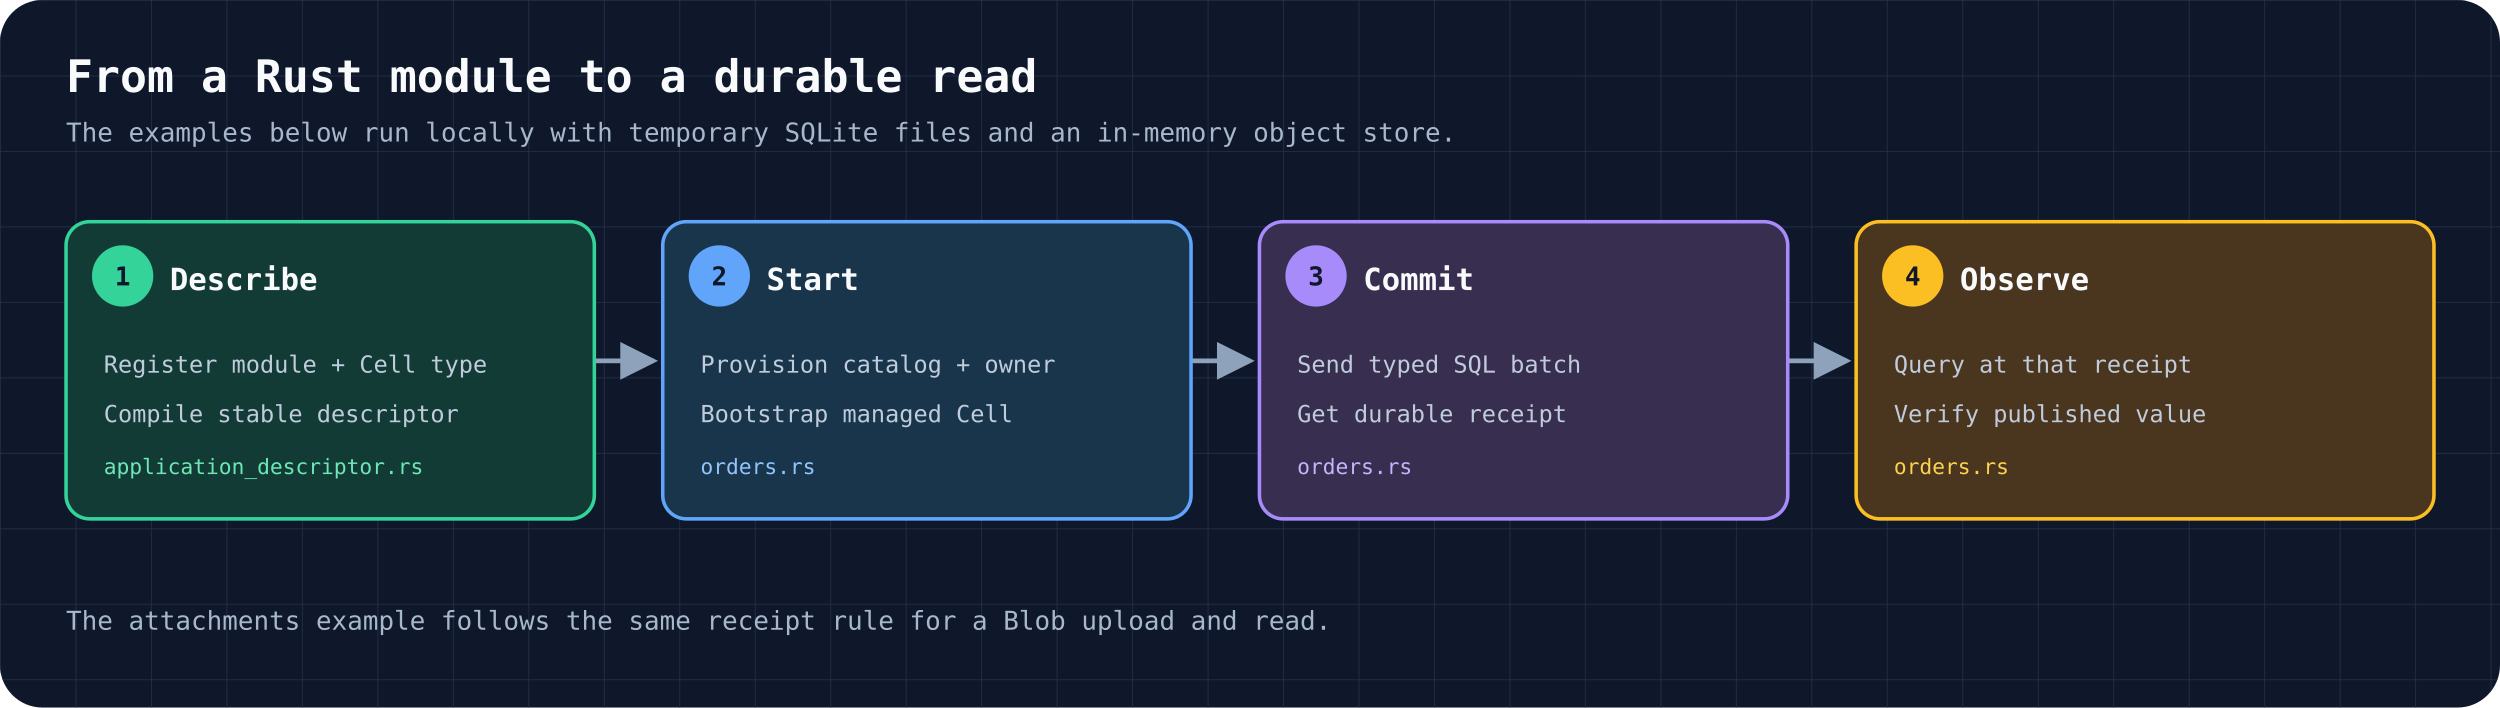
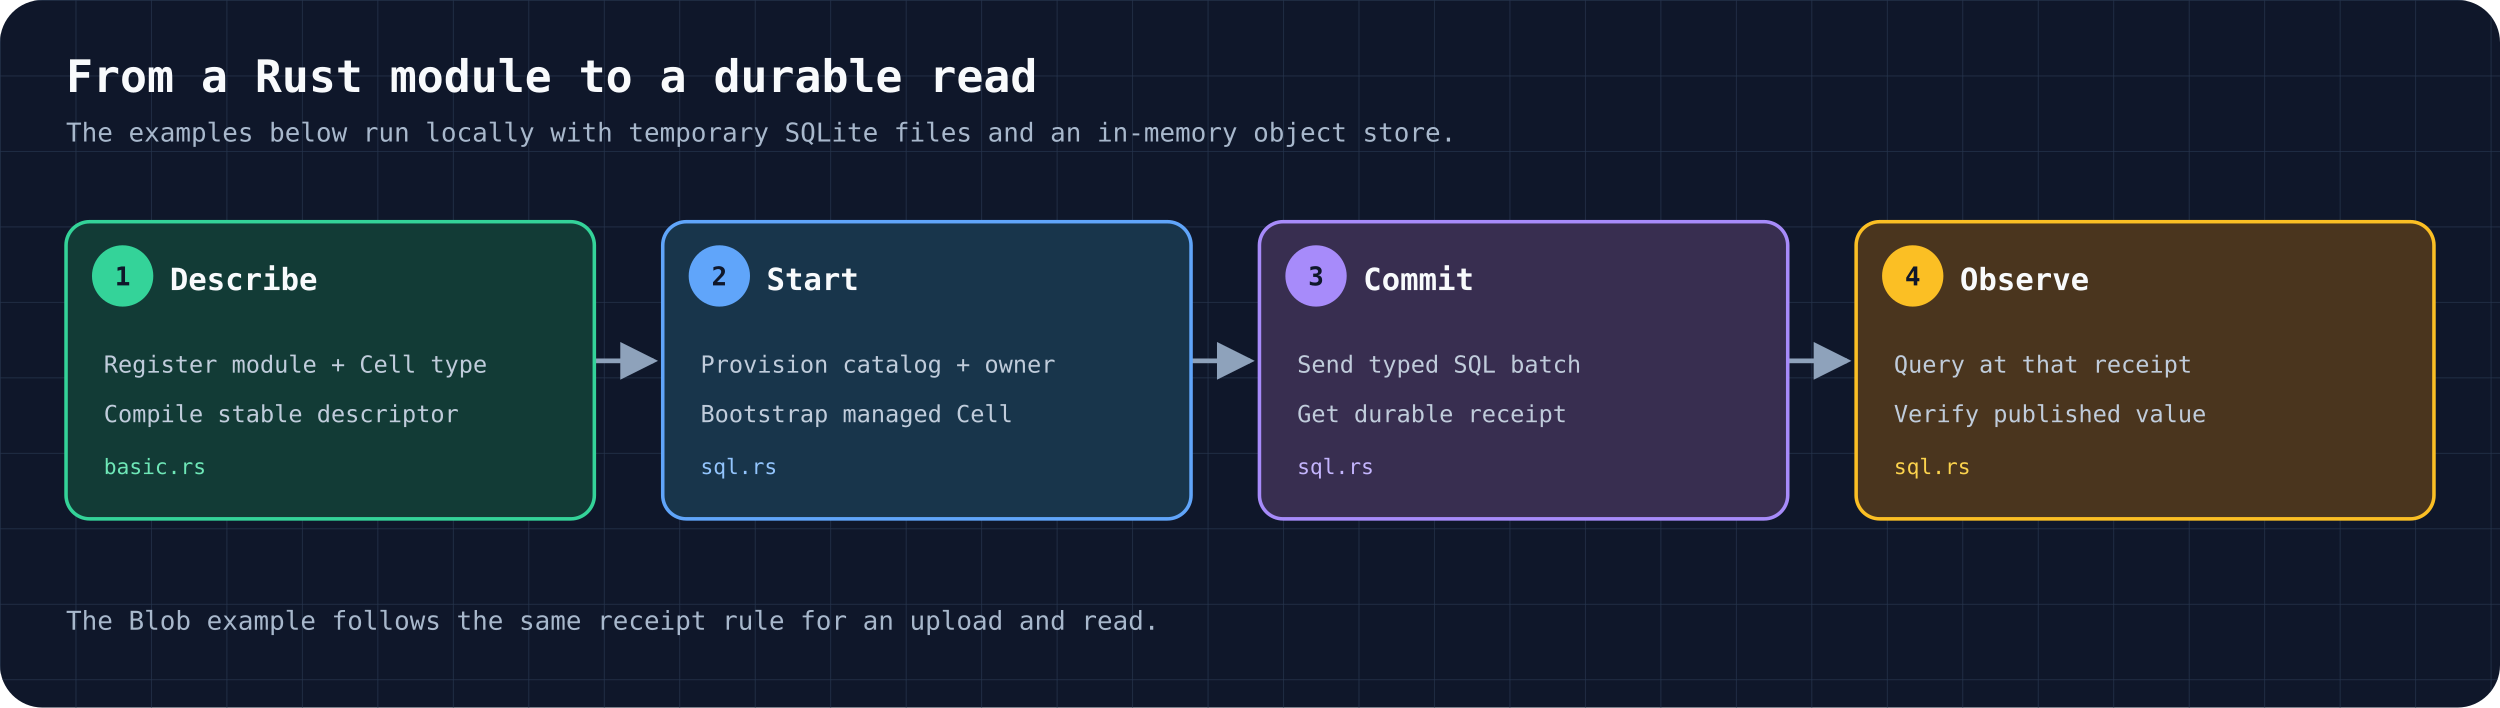
<svg xmlns="http://www.w3.org/2000/svg" viewBox="0 0 1060 300" role="img" aria-labelledby="title desc">
  <defs>
    <pattern id="grid" width="32" height="32" patternUnits="userSpaceOnUse">
      <path d="M32 0H0V32" fill="none" stroke="#25334b" stroke-width=".6" />
    </pattern>
    <marker id="arrow" markerWidth="8" markerHeight="8" refX="7" refY="4" orient="auto">
      <path d="M0 0L8 4L0 8Z" fill="#8ea2bb" />
    </marker>
    <style>text{font-family:ui-monospace,SFMono-Regular,Menlo,Consolas,monospace}.title{font-size:19px;font-weight:700;fill:#f8fafc}.sub{font-size:11px;fill:#a8b8cc}.num{font-size:11px;font-weight:700;fill:#0f172a}.label{font-size:13px;font-weight:700;fill:#f8fafc}.detail{font-size:10px;fill:#c0ccdb}.edge{fill:none;stroke:#8ea2bb;stroke-width:2;marker-end:url(#arrow)}</style>
  </defs>
  <rect width="1060" height="300" rx="18" fill="#0f172a" />
  <rect width="1060" height="300" rx="18" fill="url(#grid)" />
  <text x="28" y="39" class="title">From a Rust module to a durable read</text>
  <text x="28" y="60" class="sub">The examples below run locally with temporary SQLite files and an in-memory object store.</text>
  <path class="edge" d="M252 153H277" />
  <path class="edge" d="M505 153H530" />
  <path class="edge" d="M758 153H783" />
  <rect x="28" y="94" width="224" height="126" rx="10" fill="#123b36" stroke="#34d399" stroke-width="1.5" />
  <circle cx="52" cy="117" r="13" fill="#34d399" />
  <text x="52" y="121" class="num" text-anchor="middle">1</text>
  <text x="72" y="123" class="label">Describe</text>
  <text x="44" y="158" class="detail">Register module + Cell type</text>
  <text x="44" y="179" class="detail">Compile stable descriptor</text>
-   <text x="44" y="201" fill="#6ee7b7" font-size="9">application_descriptor.rs</text>
+   <text x="44" y="201" fill="#6ee7b7" font-size="9">basic.rs</text>
  <rect x="281" y="94" width="224" height="126" rx="10" fill="#18354b" stroke="#60a5fa" stroke-width="1.5" />
  <circle cx="305" cy="117" r="13" fill="#60a5fa" />
  <text x="305" y="121" class="num" text-anchor="middle">2</text>
  <text x="325" y="123" class="label">Start</text>
  <text x="297" y="158" class="detail">Provision catalog + owner</text>
  <text x="297" y="179" class="detail">Bootstrap managed Cell</text>
-   <text x="297" y="201" fill="#93c5fd" font-size="9">orders.rs</text>
+   <text x="297" y="201" fill="#93c5fd" font-size="9">sql.rs</text>
  <rect x="534" y="94" width="224" height="126" rx="10" fill="#382e50" stroke="#a78bfa" stroke-width="1.5" />
  <circle cx="558" cy="117" r="13" fill="#a78bfa" />
  <text x="558" y="121" class="num" text-anchor="middle">3</text>
  <text x="578" y="123" class="label">Commit</text>
  <text x="550" y="158" class="detail">Send typed SQL batch</text>
  <text x="550" y="179" class="detail">Get durable receipt</text>
-   <text x="550" y="201" fill="#c4b5fd" font-size="9">orders.rs</text>
+   <text x="550" y="201" fill="#c4b5fd" font-size="9">sql.rs</text>
  <rect x="787" y="94" width="245" height="126" rx="10" fill="#4a351e" stroke="#fbbf24" stroke-width="1.5" />
  <circle cx="811" cy="117" r="13" fill="#fbbf24" />
  <text x="811" y="121" class="num" text-anchor="middle">4</text>
  <text x="831" y="123" class="label">Observe</text>
  <text x="803" y="158" class="detail">Query at that receipt</text>
  <text x="803" y="179" class="detail">Verify published value</text>
-   <text x="803" y="201" fill="#fcd34d" font-size="9">orders.rs</text>
-   <text x="28" y="267" class="sub">The attachments example follows the same receipt rule for a Blob upload and read.</text>
+   <text x="803" y="201" fill="#fcd34d" font-size="9">sql.rs</text>
+   <text x="28" y="267" class="sub">The Blob example follows the same receipt rule for an upload and read.</text>
</svg>
